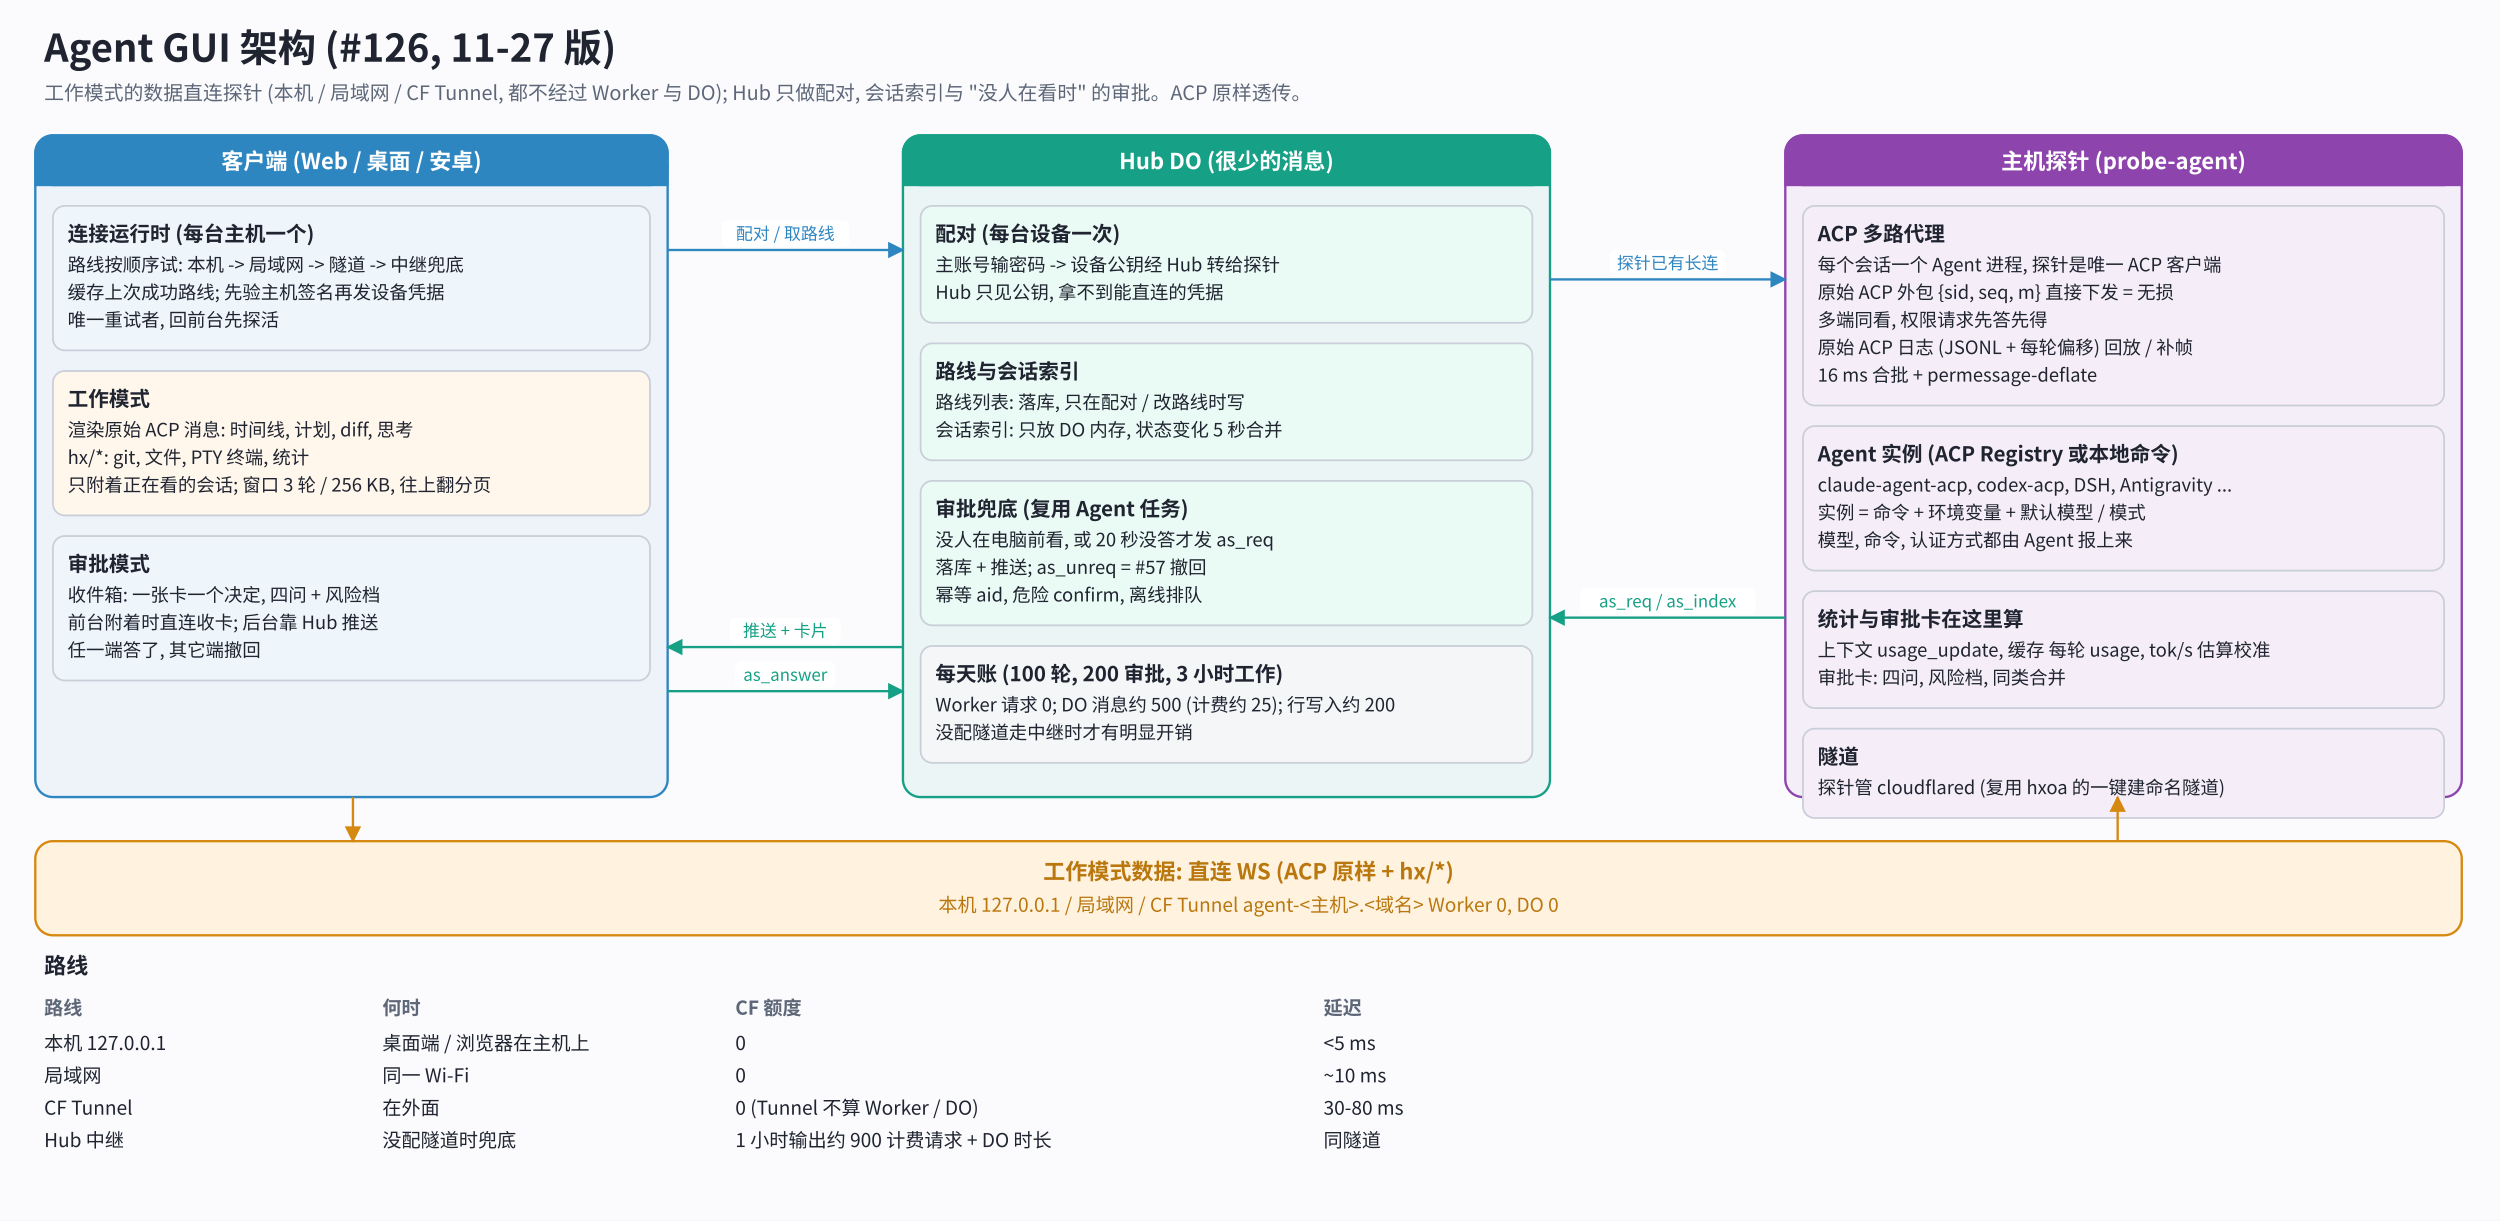
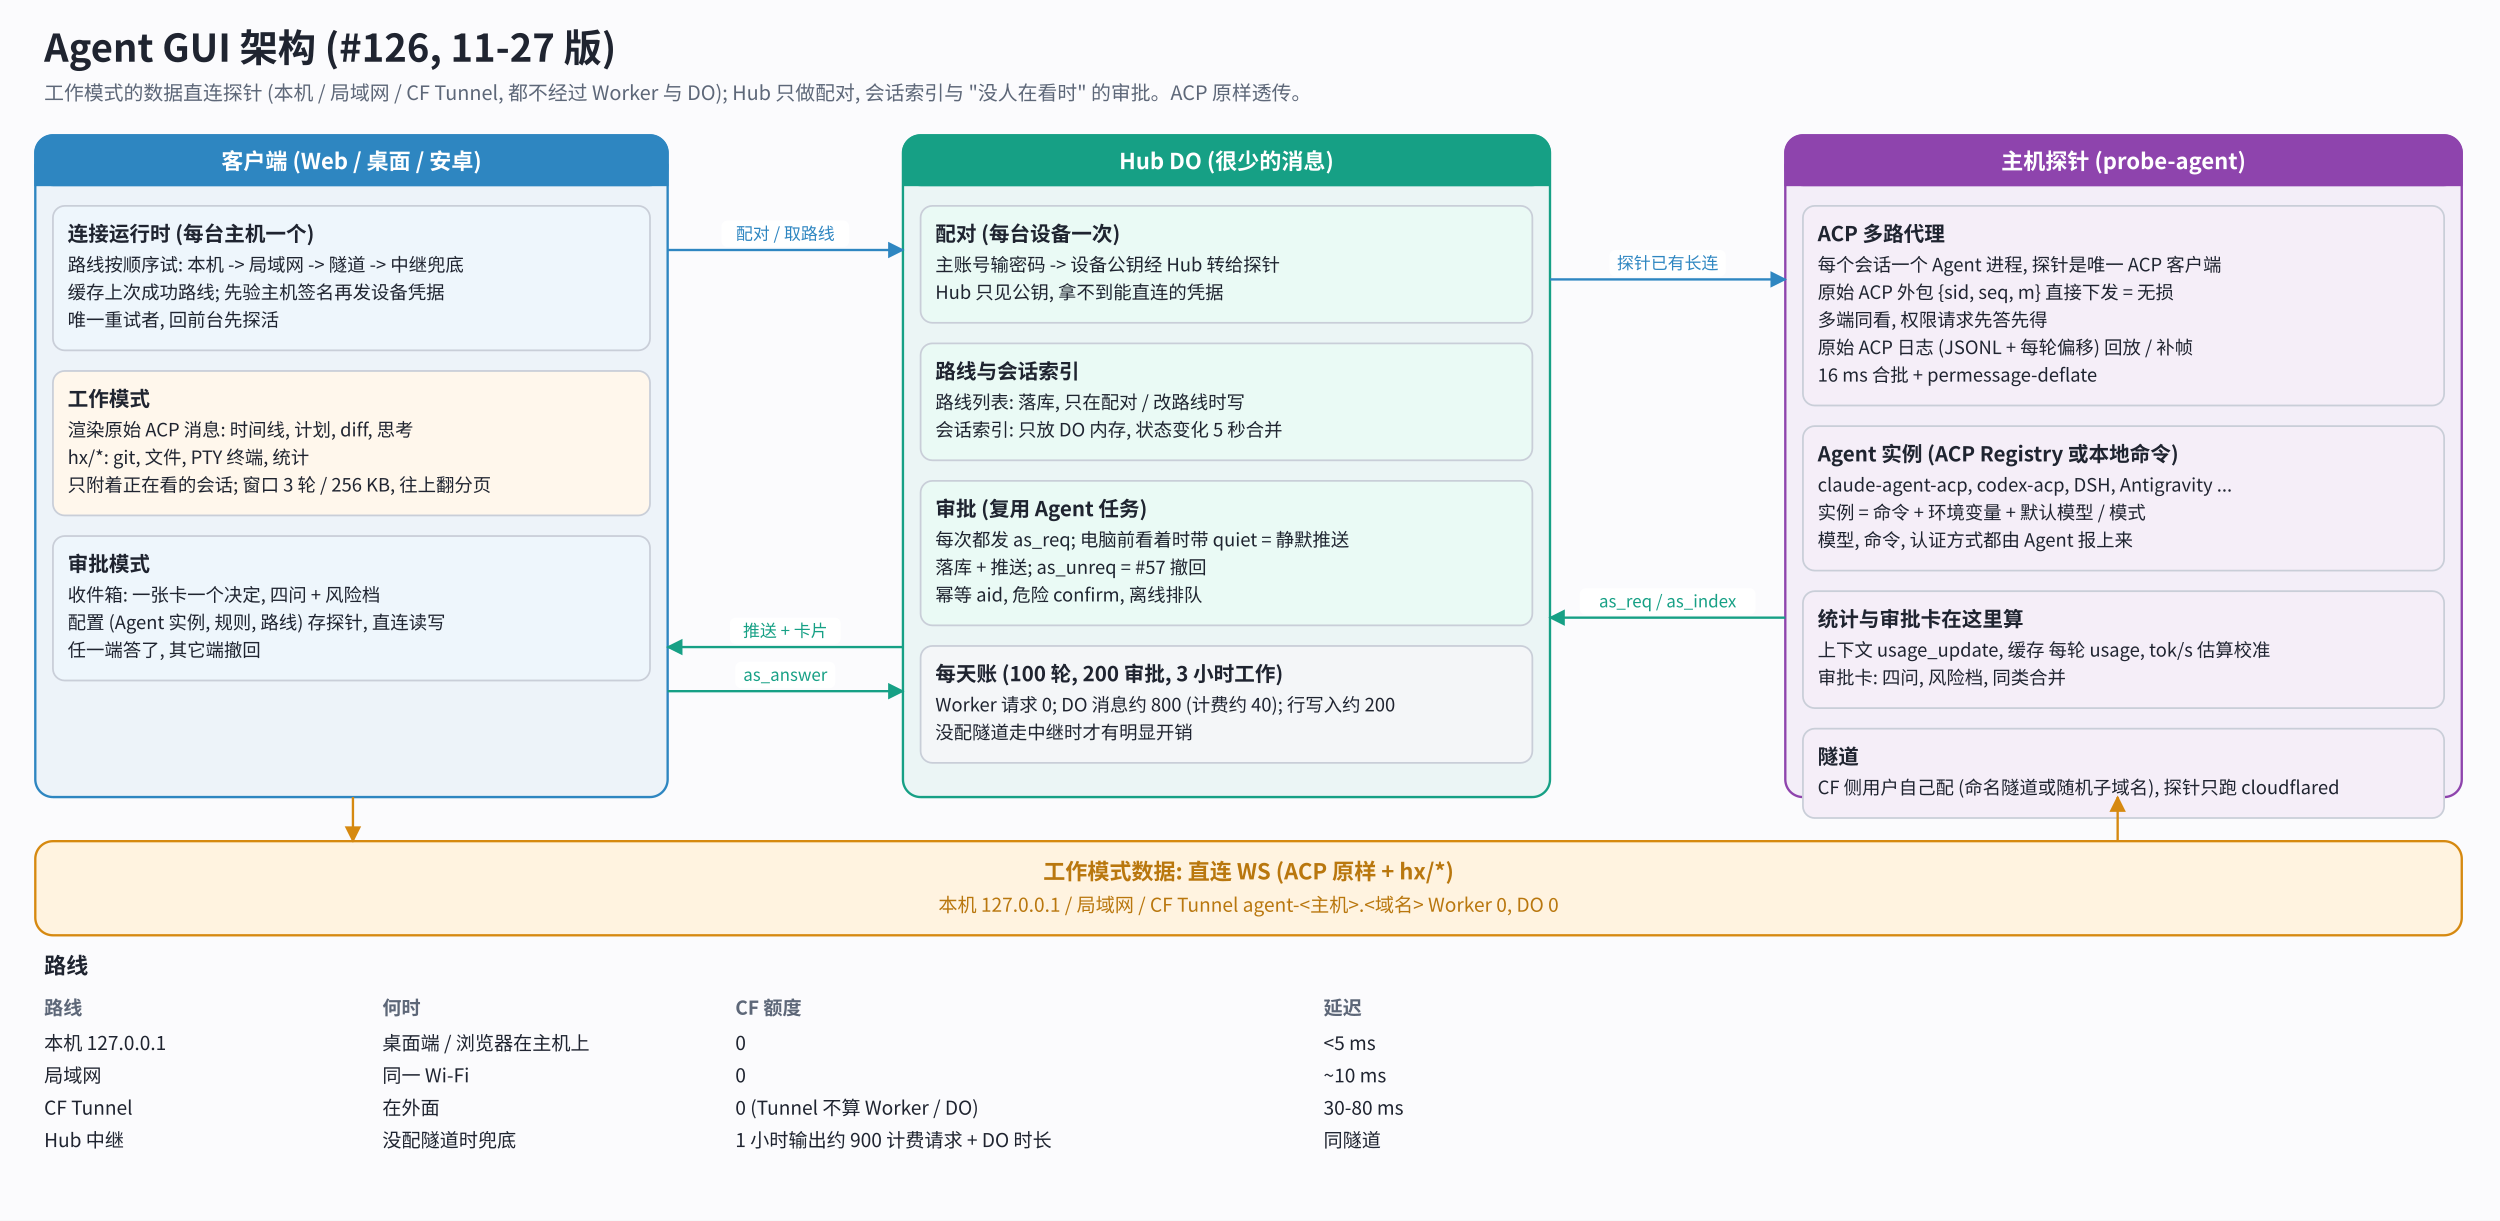
<svg xmlns="http://www.w3.org/2000/svg" width="1700" height="830" viewBox="0 0 1700 830">
  <defs>
    <marker id="ah16a085" viewBox="0 0 10 10" refX="9" refY="5" markerWidth="7" markerHeight="7" orient="auto-start-reverse">
      <path d="M0,0 L10,5 L0,10 z" fill="#16a085" />
    </marker>
+     <marker id="ahd68910" viewBox="0 0 10 10" refX="9" refY="5" markerWidth="7" markerHeight="7" orient="auto-start-reverse">
+       <path d="M0,0 L10,5 L0,10 z" fill="#d68910" />
+     </marker>
    <marker id="ah2e86c1" viewBox="0 0 10 10" refX="9" refY="5" markerWidth="7" markerHeight="7" orient="auto-start-reverse">
      <path d="M0,0 L10,5 L0,10 z" fill="#2e86c1" />
-     </marker>
-     <marker id="ahd68910" viewBox="0 0 10 10" refX="9" refY="5" markerWidth="7" markerHeight="7" orient="auto-start-reverse">
-       <path d="M0,0 L10,5 L0,10 z" fill="#d68910" />
    </marker>
  </defs>
  <rect width="100%" height="100%" fill="#fbfbfd" />
  <text x="30" y="42" font-family="Noto Sans CJK SC, PingFang SC, Microsoft YaHei, sans-serif" font-size="26" fill="#1f2430" font-weight="bold" text-anchor="start">Agent GUI 架构 (#126, 11-27 版)</text>
  <text x="30" y="68" font-family="Noto Sans CJK SC, PingFang SC, Microsoft YaHei, sans-serif" font-size="13.5" fill="#5d6778" font-weight="normal" text-anchor="start">工作模式的数据直连探针 (本机 / 局域网 / CF Tunnel, 都不经过 Worker 与 DO); Hub 只做配对, 会话索引与 "没人在看时" 的审批。ACP 原样透传。</text>
  <rect x="24" y="92" width="430" height="450" rx="12" fill="#2e86c1" fill-opacity="0.07" stroke="#2e86c1" stroke-width="1.6" />
  <rect x="24" y="92" width="430" height="34" rx="12" fill="#2e86c1" stroke="#2e86c1" stroke-width="1.2" />
  <rect x="24" y="112" width="430" height="14" rx="0" fill="#2e86c1" stroke="#2e86c1" stroke-width="1.2" />
  <text x="239.0" y="115" font-family="Noto Sans CJK SC, PingFang SC, Microsoft YaHei, sans-serif" font-size="15" fill="#fff" font-weight="bold" text-anchor="middle">客户端 (Web / 桌面 / 安卓)</text>
  <rect x="614" y="92" width="440" height="450" rx="12" fill="#16a085" fill-opacity="0.07" stroke="#16a085" stroke-width="1.6" />
  <rect x="614" y="92" width="440" height="34" rx="12" fill="#16a085" stroke="#16a085" stroke-width="1.2" />
  <rect x="614" y="112" width="440" height="14" rx="0" fill="#16a085" stroke="#16a085" stroke-width="1.2" />
  <text x="834.0" y="115" font-family="Noto Sans CJK SC, PingFang SC, Microsoft YaHei, sans-serif" font-size="15" fill="#fff" font-weight="bold" text-anchor="middle">Hub DO (很少的消息)</text>
  <rect x="1214" y="92" width="460" height="450" rx="12" fill="#8e44ad" fill-opacity="0.07" stroke="#8e44ad" stroke-width="1.6" />
  <rect x="1214" y="92" width="460" height="34" rx="12" fill="#8e44ad" stroke="#8e44ad" stroke-width="1.2" />
  <rect x="1214" y="112" width="460" height="14" rx="0" fill="#8e44ad" stroke="#8e44ad" stroke-width="1.2" />
  <text x="1444.0" y="115" font-family="Noto Sans CJK SC, PingFang SC, Microsoft YaHei, sans-serif" font-size="15" fill="#fff" font-weight="bold" text-anchor="middle">主机探针 (probe-agent)</text>
  <rect x="36" y="140" width="406" height="98.25" rx="8" fill="#eef6fc" stroke="#c9ced8" stroke-width="1.2" />
  <text x="46" y="164" font-family="Noto Sans CJK SC, PingFang SC, Microsoft YaHei, sans-serif" font-size="14" fill="#1f2430" font-weight="bold" text-anchor="start">连接运行时 (每台主机一个)</text>
  <text x="46" y="184.5" font-family="Noto Sans CJK SC, PingFang SC, Microsoft YaHei, sans-serif" font-size="12.5" fill="#1f2430" font-weight="normal" text-anchor="start">路线按顺序试: 本机 -&gt; 局域网 -&gt; 隧道 -&gt; 中继兜底</text>
  <text x="46" y="203.25" font-family="Noto Sans CJK SC, PingFang SC, Microsoft YaHei, sans-serif" font-size="12.5" fill="#1f2430" font-weight="normal" text-anchor="start">缓存上次成功路线; 先验主机签名再发设备凭据</text>
  <text x="46" y="222.0" font-family="Noto Sans CJK SC, PingFang SC, Microsoft YaHei, sans-serif" font-size="12.5" fill="#1f2430" font-weight="normal" text-anchor="start">唯一重试者, 回前台先探活</text>
  <rect x="36" y="252.25" width="406" height="98.25" rx="8" fill="#fff7ec" stroke="#c9ced8" stroke-width="1.2" />
  <text x="46" y="276.25" font-family="Noto Sans CJK SC, PingFang SC, Microsoft YaHei, sans-serif" font-size="14" fill="#1f2430" font-weight="bold" text-anchor="start">工作模式</text>
  <text x="46" y="296.75" font-family="Noto Sans CJK SC, PingFang SC, Microsoft YaHei, sans-serif" font-size="12.5" fill="#1f2430" font-weight="normal" text-anchor="start">渲染原始 ACP 消息: 时间线, 计划, diff, 思考</text>
  <text x="46" y="315.5" font-family="Noto Sans CJK SC, PingFang SC, Microsoft YaHei, sans-serif" font-size="12.5" fill="#1f2430" font-weight="normal" text-anchor="start">hx/*: git, 文件, PTY 终端, 统计</text>
  <text x="46" y="334.25" font-family="Noto Sans CJK SC, PingFang SC, Microsoft YaHei, sans-serif" font-size="12.5" fill="#1f2430" font-weight="normal" text-anchor="start">只附着正在看的会话; 窗口 3 轮 / 256 KB, 往上翻分页</text>
  <rect x="36" y="364.5" width="406" height="98.25" rx="8" fill="#eef6fc" stroke="#c9ced8" stroke-width="1.2" />
  <text x="46" y="388.5" font-family="Noto Sans CJK SC, PingFang SC, Microsoft YaHei, sans-serif" font-size="14" fill="#1f2430" font-weight="bold" text-anchor="start">审批模式</text>
  <text x="46" y="409.0" font-family="Noto Sans CJK SC, PingFang SC, Microsoft YaHei, sans-serif" font-size="12.5" fill="#1f2430" font-weight="normal" text-anchor="start">收件箱: 一张卡一个决定, 四问 + 风险档</text>
-   <text x="46" y="427.75" font-family="Noto Sans CJK SC, PingFang SC, Microsoft YaHei, sans-serif" font-size="12.5" fill="#1f2430" font-weight="normal" text-anchor="start">前台附着时直连收卡; 后台靠 Hub 推送</text>
+   <text x="46" y="427.75" font-family="Noto Sans CJK SC, PingFang SC, Microsoft YaHei, sans-serif" font-size="12.5" fill="#1f2430" font-weight="normal" text-anchor="start">配置 (Agent 实例, 规则, 路线) 存探针, 直连读写</text>
  <text x="46" y="446.5" font-family="Noto Sans CJK SC, PingFang SC, Microsoft YaHei, sans-serif" font-size="12.5" fill="#1f2430" font-weight="normal" text-anchor="start">任一端答了, 其它端撤回</text>
  <rect x="626" y="140" width="416" height="79.5" rx="8" fill="#eafaf5" stroke="#c9ced8" stroke-width="1.2" />
  <text x="636" y="164" font-family="Noto Sans CJK SC, PingFang SC, Microsoft YaHei, sans-serif" font-size="14" fill="#1f2430" font-weight="bold" text-anchor="start">配对 (每台设备一次)</text>
  <text x="636" y="184.5" font-family="Noto Sans CJK SC, PingFang SC, Microsoft YaHei, sans-serif" font-size="12.5" fill="#1f2430" font-weight="normal" text-anchor="start">主账号输密码 -&gt; 设备公钥经 Hub 转给探针</text>
  <text x="636" y="203.25" font-family="Noto Sans CJK SC, PingFang SC, Microsoft YaHei, sans-serif" font-size="12.5" fill="#1f2430" font-weight="normal" text-anchor="start">Hub 只见公钥, 拿不到能直连的凭据</text>
  <rect x="626" y="233.5" width="416" height="79.5" rx="8" fill="#eafaf5" stroke="#c9ced8" stroke-width="1.2" />
  <text x="636" y="257.5" font-family="Noto Sans CJK SC, PingFang SC, Microsoft YaHei, sans-serif" font-size="14" fill="#1f2430" font-weight="bold" text-anchor="start">路线与会话索引</text>
  <text x="636" y="278.0" font-family="Noto Sans CJK SC, PingFang SC, Microsoft YaHei, sans-serif" font-size="12.5" fill="#1f2430" font-weight="normal" text-anchor="start">路线列表: 落库, 只在配对 / 改路线时写</text>
  <text x="636" y="296.75" font-family="Noto Sans CJK SC, PingFang SC, Microsoft YaHei, sans-serif" font-size="12.5" fill="#1f2430" font-weight="normal" text-anchor="start">会话索引: 只放 DO 内存, 状态变化 5 秒合并</text>
  <rect x="626" y="327.0" width="416" height="98.25" rx="8" fill="#eafaf5" stroke="#c9ced8" stroke-width="1.2" />
-   <text x="636" y="351.0" font-family="Noto Sans CJK SC, PingFang SC, Microsoft YaHei, sans-serif" font-size="14" fill="#1f2430" font-weight="bold" text-anchor="start">审批兜底 (复用 Agent 任务)</text>
-   <text x="636" y="371.5" font-family="Noto Sans CJK SC, PingFang SC, Microsoft YaHei, sans-serif" font-size="12.5" fill="#1f2430" font-weight="normal" text-anchor="start">没人在电脑前看, 或 20 秒没答才发 as_req</text>
+   <text x="636" y="351.0" font-family="Noto Sans CJK SC, PingFang SC, Microsoft YaHei, sans-serif" font-size="14" fill="#1f2430" font-weight="bold" text-anchor="start">审批 (复用 Agent 任务)</text>
+   <text x="636" y="371.5" font-family="Noto Sans CJK SC, PingFang SC, Microsoft YaHei, sans-serif" font-size="12.5" fill="#1f2430" font-weight="normal" text-anchor="start">每次都发 as_req; 电脑前看着时带 quiet = 静默推送</text>
  <text x="636" y="390.25" font-family="Noto Sans CJK SC, PingFang SC, Microsoft YaHei, sans-serif" font-size="12.5" fill="#1f2430" font-weight="normal" text-anchor="start">落库 + 推送; as_unreq = #57 撤回</text>
  <text x="636" y="409.0" font-family="Noto Sans CJK SC, PingFang SC, Microsoft YaHei, sans-serif" font-size="12.5" fill="#1f2430" font-weight="normal" text-anchor="start">幂等 aid, 危险 confirm, 离线排队</text>
  <rect x="626" y="439.25" width="416" height="79.5" rx="8" fill="#f4f6f8" stroke="#c9ced8" stroke-width="1.2" />
  <text x="636" y="463.25" font-family="Noto Sans CJK SC, PingFang SC, Microsoft YaHei, sans-serif" font-size="14" fill="#1f2430" font-weight="bold" text-anchor="start">每天账 (100 轮, 200 审批, 3 小时工作)</text>
-   <text x="636" y="483.75" font-family="Noto Sans CJK SC, PingFang SC, Microsoft YaHei, sans-serif" font-size="12.5" fill="#1f2430" font-weight="normal" text-anchor="start">Worker 请求 0; DO 消息约 500 (计费约 25); 行写入约 200</text>
+   <text x="636" y="483.75" font-family="Noto Sans CJK SC, PingFang SC, Microsoft YaHei, sans-serif" font-size="12.5" fill="#1f2430" font-weight="normal" text-anchor="start">Worker 请求 0; DO 消息约 800 (计费约 40); 行写入约 200</text>
  <text x="636" y="502.5" font-family="Noto Sans CJK SC, PingFang SC, Microsoft YaHei, sans-serif" font-size="12.5" fill="#1f2430" font-weight="normal" text-anchor="start">没配隧道走中继时才有明显开销</text>
  <rect x="1226" y="140" width="436" height="135.75" rx="8" fill="#f5eef8" stroke="#c9ced8" stroke-width="1.2" />
  <text x="1236" y="164" font-family="Noto Sans CJK SC, PingFang SC, Microsoft YaHei, sans-serif" font-size="14" fill="#1f2430" font-weight="bold" text-anchor="start">ACP 多路代理</text>
  <text x="1236" y="184.5" font-family="Noto Sans CJK SC, PingFang SC, Microsoft YaHei, sans-serif" font-size="12.5" fill="#1f2430" font-weight="normal" text-anchor="start">每个会话一个 Agent 进程, 探针是唯一 ACP 客户端</text>
  <text x="1236" y="203.25" font-family="Noto Sans CJK SC, PingFang SC, Microsoft YaHei, sans-serif" font-size="12.5" fill="#1f2430" font-weight="normal" text-anchor="start">原始 ACP 外包 {sid, seq, m} 直接下发 = 无损</text>
  <text x="1236" y="222.0" font-family="Noto Sans CJK SC, PingFang SC, Microsoft YaHei, sans-serif" font-size="12.5" fill="#1f2430" font-weight="normal" text-anchor="start">多端同看, 权限请求先答先得</text>
  <text x="1236" y="240.75" font-family="Noto Sans CJK SC, PingFang SC, Microsoft YaHei, sans-serif" font-size="12.5" fill="#1f2430" font-weight="normal" text-anchor="start">原始 ACP 日志 (JSONL + 每轮偏移) 回放 / 补帧</text>
  <text x="1236" y="259.5" font-family="Noto Sans CJK SC, PingFang SC, Microsoft YaHei, sans-serif" font-size="12.5" fill="#1f2430" font-weight="normal" text-anchor="start">16 ms 合批 + permessage-deflate</text>
  <rect x="1226" y="289.75" width="436" height="98.25" rx="8" fill="#f5eef8" stroke="#c9ced8" stroke-width="1.2" />
  <text x="1236" y="313.75" font-family="Noto Sans CJK SC, PingFang SC, Microsoft YaHei, sans-serif" font-size="14" fill="#1f2430" font-weight="bold" text-anchor="start">Agent 实例 (ACP Registry 或本地命令)</text>
  <text x="1236" y="334.25" font-family="Noto Sans CJK SC, PingFang SC, Microsoft YaHei, sans-serif" font-size="12.5" fill="#1f2430" font-weight="normal" text-anchor="start">claude-agent-acp, codex-acp, DSH, Antigravity ...</text>
  <text x="1236" y="353.0" font-family="Noto Sans CJK SC, PingFang SC, Microsoft YaHei, sans-serif" font-size="12.5" fill="#1f2430" font-weight="normal" text-anchor="start">实例 = 命令 + 环境变量 + 默认模型 / 模式</text>
  <text x="1236" y="371.75" font-family="Noto Sans CJK SC, PingFang SC, Microsoft YaHei, sans-serif" font-size="12.5" fill="#1f2430" font-weight="normal" text-anchor="start">模型, 命令, 认证方式都由 Agent 报上来</text>
  <rect x="1226" y="402.0" width="436" height="79.5" rx="8" fill="#f5eef8" stroke="#c9ced8" stroke-width="1.2" />
  <text x="1236" y="426.0" font-family="Noto Sans CJK SC, PingFang SC, Microsoft YaHei, sans-serif" font-size="14" fill="#1f2430" font-weight="bold" text-anchor="start">统计与审批卡在这里算</text>
  <text x="1236" y="446.5" font-family="Noto Sans CJK SC, PingFang SC, Microsoft YaHei, sans-serif" font-size="12.5" fill="#1f2430" font-weight="normal" text-anchor="start">上下文 usage_update, 缓存 每轮 usage, tok/s 估算校准</text>
  <text x="1236" y="465.25" font-family="Noto Sans CJK SC, PingFang SC, Microsoft YaHei, sans-serif" font-size="12.5" fill="#1f2430" font-weight="normal" text-anchor="start">审批卡: 四问, 风险档, 同类合并</text>
  <rect x="1226" y="495.5" width="436" height="60.75" rx="8" fill="#f5eef8" stroke="#c9ced8" stroke-width="1.2" />
  <text x="1236" y="519.5" font-family="Noto Sans CJK SC, PingFang SC, Microsoft YaHei, sans-serif" font-size="14" fill="#1f2430" font-weight="bold" text-anchor="start">隧道</text>
-   <text x="1236" y="540.0" font-family="Noto Sans CJK SC, PingFang SC, Microsoft YaHei, sans-serif" font-size="12.5" fill="#1f2430" font-weight="normal" text-anchor="start">探针管 cloudflared (复用 hxoa 的一键建命名隧道)</text>
+   <text x="1236" y="540.0" font-family="Noto Sans CJK SC, PingFang SC, Microsoft YaHei, sans-serif" font-size="12.5" fill="#1f2430" font-weight="normal" text-anchor="start">CF 侧用户自己配 (命名隧道或随机子域名), 探针只跑 cloudflared</text>
  <rect x="24" y="572" width="1650" height="64" rx="12" fill="#fff3e0" stroke="#d68910" stroke-width="1.6" />
  <text x="849" y="598" font-family="Noto Sans CJK SC, PingFang SC, Microsoft YaHei, sans-serif" font-size="15" fill="#b9770e" font-weight="bold" text-anchor="middle">工作模式数据: 直连 WS (ACP 原样 + hx/*)</text>
  <text x="849" y="620" font-family="Noto Sans CJK SC, PingFang SC, Microsoft YaHei, sans-serif" font-size="13" fill="#b9770e" font-weight="normal" text-anchor="middle">本机 127.0.0.1  /  局域网  /  CF Tunnel agent-&lt;主机&gt;.&lt;域名&gt;    Worker 0, DO 0</text>
  <path d="M240,542 L240,572" fill="none" stroke="#d68910" stroke-width="1.6" marker-end="url(#ahd68910)" />
  <path d="M1440,572 L1440,542" fill="none" stroke="#d68910" stroke-width="1.6" marker-end="url(#ahd68910)" />
  <path d="M454,170 L614,170" fill="none" stroke="#2e86c1" stroke-width="1.6" marker-end="url(#ah2e86c1)" />
  <rect x="490.59" y="150" width="86.82" height="18" rx="4" fill="#ffffff" stroke="none" stroke-width="0" />
  <text x="534.0" y="163" font-family="Noto Sans CJK SC, PingFang SC, Microsoft YaHei, sans-serif" font-size="11.5" fill="#2e86c1" font-weight="normal" text-anchor="middle">配对 / 取路线</text>
  <path d="M1054,190 L1214,190" fill="none" stroke="#2e86c1" stroke-width="1.6" marker-end="url(#ah2e86c1)" />
  <rect x="1094.5" y="170" width="79.0" height="18" rx="4" fill="#ffffff" stroke="none" stroke-width="0" />
  <text x="1134.0" y="183" font-family="Noto Sans CJK SC, PingFang SC, Microsoft YaHei, sans-serif" font-size="11.5" fill="#2e86c1" font-weight="normal" text-anchor="middle">探针已有长连</text>
  <path d="M1214,420 L1054,420" fill="none" stroke="#16a085" stroke-width="1.6" marker-end="url(#ah16a085)" />
  <rect x="1074.26" y="400" width="119.48" height="18" rx="4" fill="#ffffff" stroke="none" stroke-width="0" />
  <text x="1134.0" y="413" font-family="Noto Sans CJK SC, PingFang SC, Microsoft YaHei, sans-serif" font-size="11.5" fill="#16a085" font-weight="normal" text-anchor="middle">as_req / as_index</text>
  <path d="M614,440 L454,440" fill="none" stroke="#16a085" stroke-width="1.6" marker-end="url(#ah16a085)" />
  <rect x="496.34" y="420" width="75.32" height="18" rx="4" fill="#ffffff" stroke="none" stroke-width="0" />
  <text x="534.0" y="433" font-family="Noto Sans CJK SC, PingFang SC, Microsoft YaHei, sans-serif" font-size="11.5" fill="#16a085" font-weight="normal" text-anchor="middle">推送 + 卡片</text>
  <path d="M454,470 L614,470" fill="none" stroke="#16a085" stroke-width="1.6" marker-end="url(#ah16a085)" />
  <rect x="500.02" y="450" width="67.96" height="18" rx="4" fill="#ffffff" stroke="none" stroke-width="0" />
  <text x="534.0" y="463" font-family="Noto Sans CJK SC, PingFang SC, Microsoft YaHei, sans-serif" font-size="11.5" fill="#16a085" font-weight="normal" text-anchor="middle">as_answer</text>
  <text x="30" y="662" font-family="Noto Sans CJK SC, PingFang SC, Microsoft YaHei, sans-serif" font-size="15" fill="#1f2430" font-weight="bold" text-anchor="start">路线</text>
  <text x="30" y="690" font-family="Noto Sans CJK SC, PingFang SC, Microsoft YaHei, sans-serif" font-size="13" fill="#5d6778" font-weight="bold" text-anchor="start">路线</text>
  <text x="260" y="690" font-family="Noto Sans CJK SC, PingFang SC, Microsoft YaHei, sans-serif" font-size="13" fill="#5d6778" font-weight="bold" text-anchor="start">何时</text>
  <text x="500" y="690" font-family="Noto Sans CJK SC, PingFang SC, Microsoft YaHei, sans-serif" font-size="13" fill="#5d6778" font-weight="bold" text-anchor="start">CF 额度</text>
  <text x="900" y="690" font-family="Noto Sans CJK SC, PingFang SC, Microsoft YaHei, sans-serif" font-size="13" fill="#5d6778" font-weight="bold" text-anchor="start">延迟</text>
  <text x="30" y="714" font-family="Noto Sans CJK SC, PingFang SC, Microsoft YaHei, sans-serif" font-size="13" fill="#1f2430" font-weight="normal" text-anchor="start">本机 127.0.0.1</text>
  <text x="260" y="714" font-family="Noto Sans CJK SC, PingFang SC, Microsoft YaHei, sans-serif" font-size="13" fill="#1f2430" font-weight="normal" text-anchor="start">桌面端 / 浏览器在主机上</text>
  <text x="500" y="714" font-family="Noto Sans CJK SC, PingFang SC, Microsoft YaHei, sans-serif" font-size="13" fill="#1f2430" font-weight="normal" text-anchor="start">0</text>
  <text x="900" y="714" font-family="Noto Sans CJK SC, PingFang SC, Microsoft YaHei, sans-serif" font-size="13" fill="#1f2430" font-weight="normal" text-anchor="start">&lt;5 ms</text>
  <text x="30" y="736" font-family="Noto Sans CJK SC, PingFang SC, Microsoft YaHei, sans-serif" font-size="13" fill="#1f2430" font-weight="normal" text-anchor="start">局域网</text>
  <text x="260" y="736" font-family="Noto Sans CJK SC, PingFang SC, Microsoft YaHei, sans-serif" font-size="13" fill="#1f2430" font-weight="normal" text-anchor="start">同一 Wi-Fi</text>
  <text x="500" y="736" font-family="Noto Sans CJK SC, PingFang SC, Microsoft YaHei, sans-serif" font-size="13" fill="#1f2430" font-weight="normal" text-anchor="start">0</text>
  <text x="900" y="736" font-family="Noto Sans CJK SC, PingFang SC, Microsoft YaHei, sans-serif" font-size="13" fill="#1f2430" font-weight="normal" text-anchor="start">~10 ms</text>
  <text x="30" y="758" font-family="Noto Sans CJK SC, PingFang SC, Microsoft YaHei, sans-serif" font-size="13" fill="#1f2430" font-weight="normal" text-anchor="start">CF Tunnel</text>
  <text x="260" y="758" font-family="Noto Sans CJK SC, PingFang SC, Microsoft YaHei, sans-serif" font-size="13" fill="#1f2430" font-weight="normal" text-anchor="start">在外面</text>
  <text x="500" y="758" font-family="Noto Sans CJK SC, PingFang SC, Microsoft YaHei, sans-serif" font-size="13" fill="#1f2430" font-weight="normal" text-anchor="start">0 (Tunnel 不算 Worker / DO)</text>
  <text x="900" y="758" font-family="Noto Sans CJK SC, PingFang SC, Microsoft YaHei, sans-serif" font-size="13" fill="#1f2430" font-weight="normal" text-anchor="start">30-80 ms</text>
  <text x="30" y="780" font-family="Noto Sans CJK SC, PingFang SC, Microsoft YaHei, sans-serif" font-size="13" fill="#1f2430" font-weight="normal" text-anchor="start">Hub 中继</text>
  <text x="260" y="780" font-family="Noto Sans CJK SC, PingFang SC, Microsoft YaHei, sans-serif" font-size="13" fill="#1f2430" font-weight="normal" text-anchor="start">没配隧道时兜底</text>
  <text x="500" y="780" font-family="Noto Sans CJK SC, PingFang SC, Microsoft YaHei, sans-serif" font-size="13" fill="#1f2430" font-weight="normal" text-anchor="start">1 小时输出约 900 计费请求 + DO 时长</text>
  <text x="900" y="780" font-family="Noto Sans CJK SC, PingFang SC, Microsoft YaHei, sans-serif" font-size="13" fill="#1f2430" font-weight="normal" text-anchor="start">同隧道</text>
</svg>
